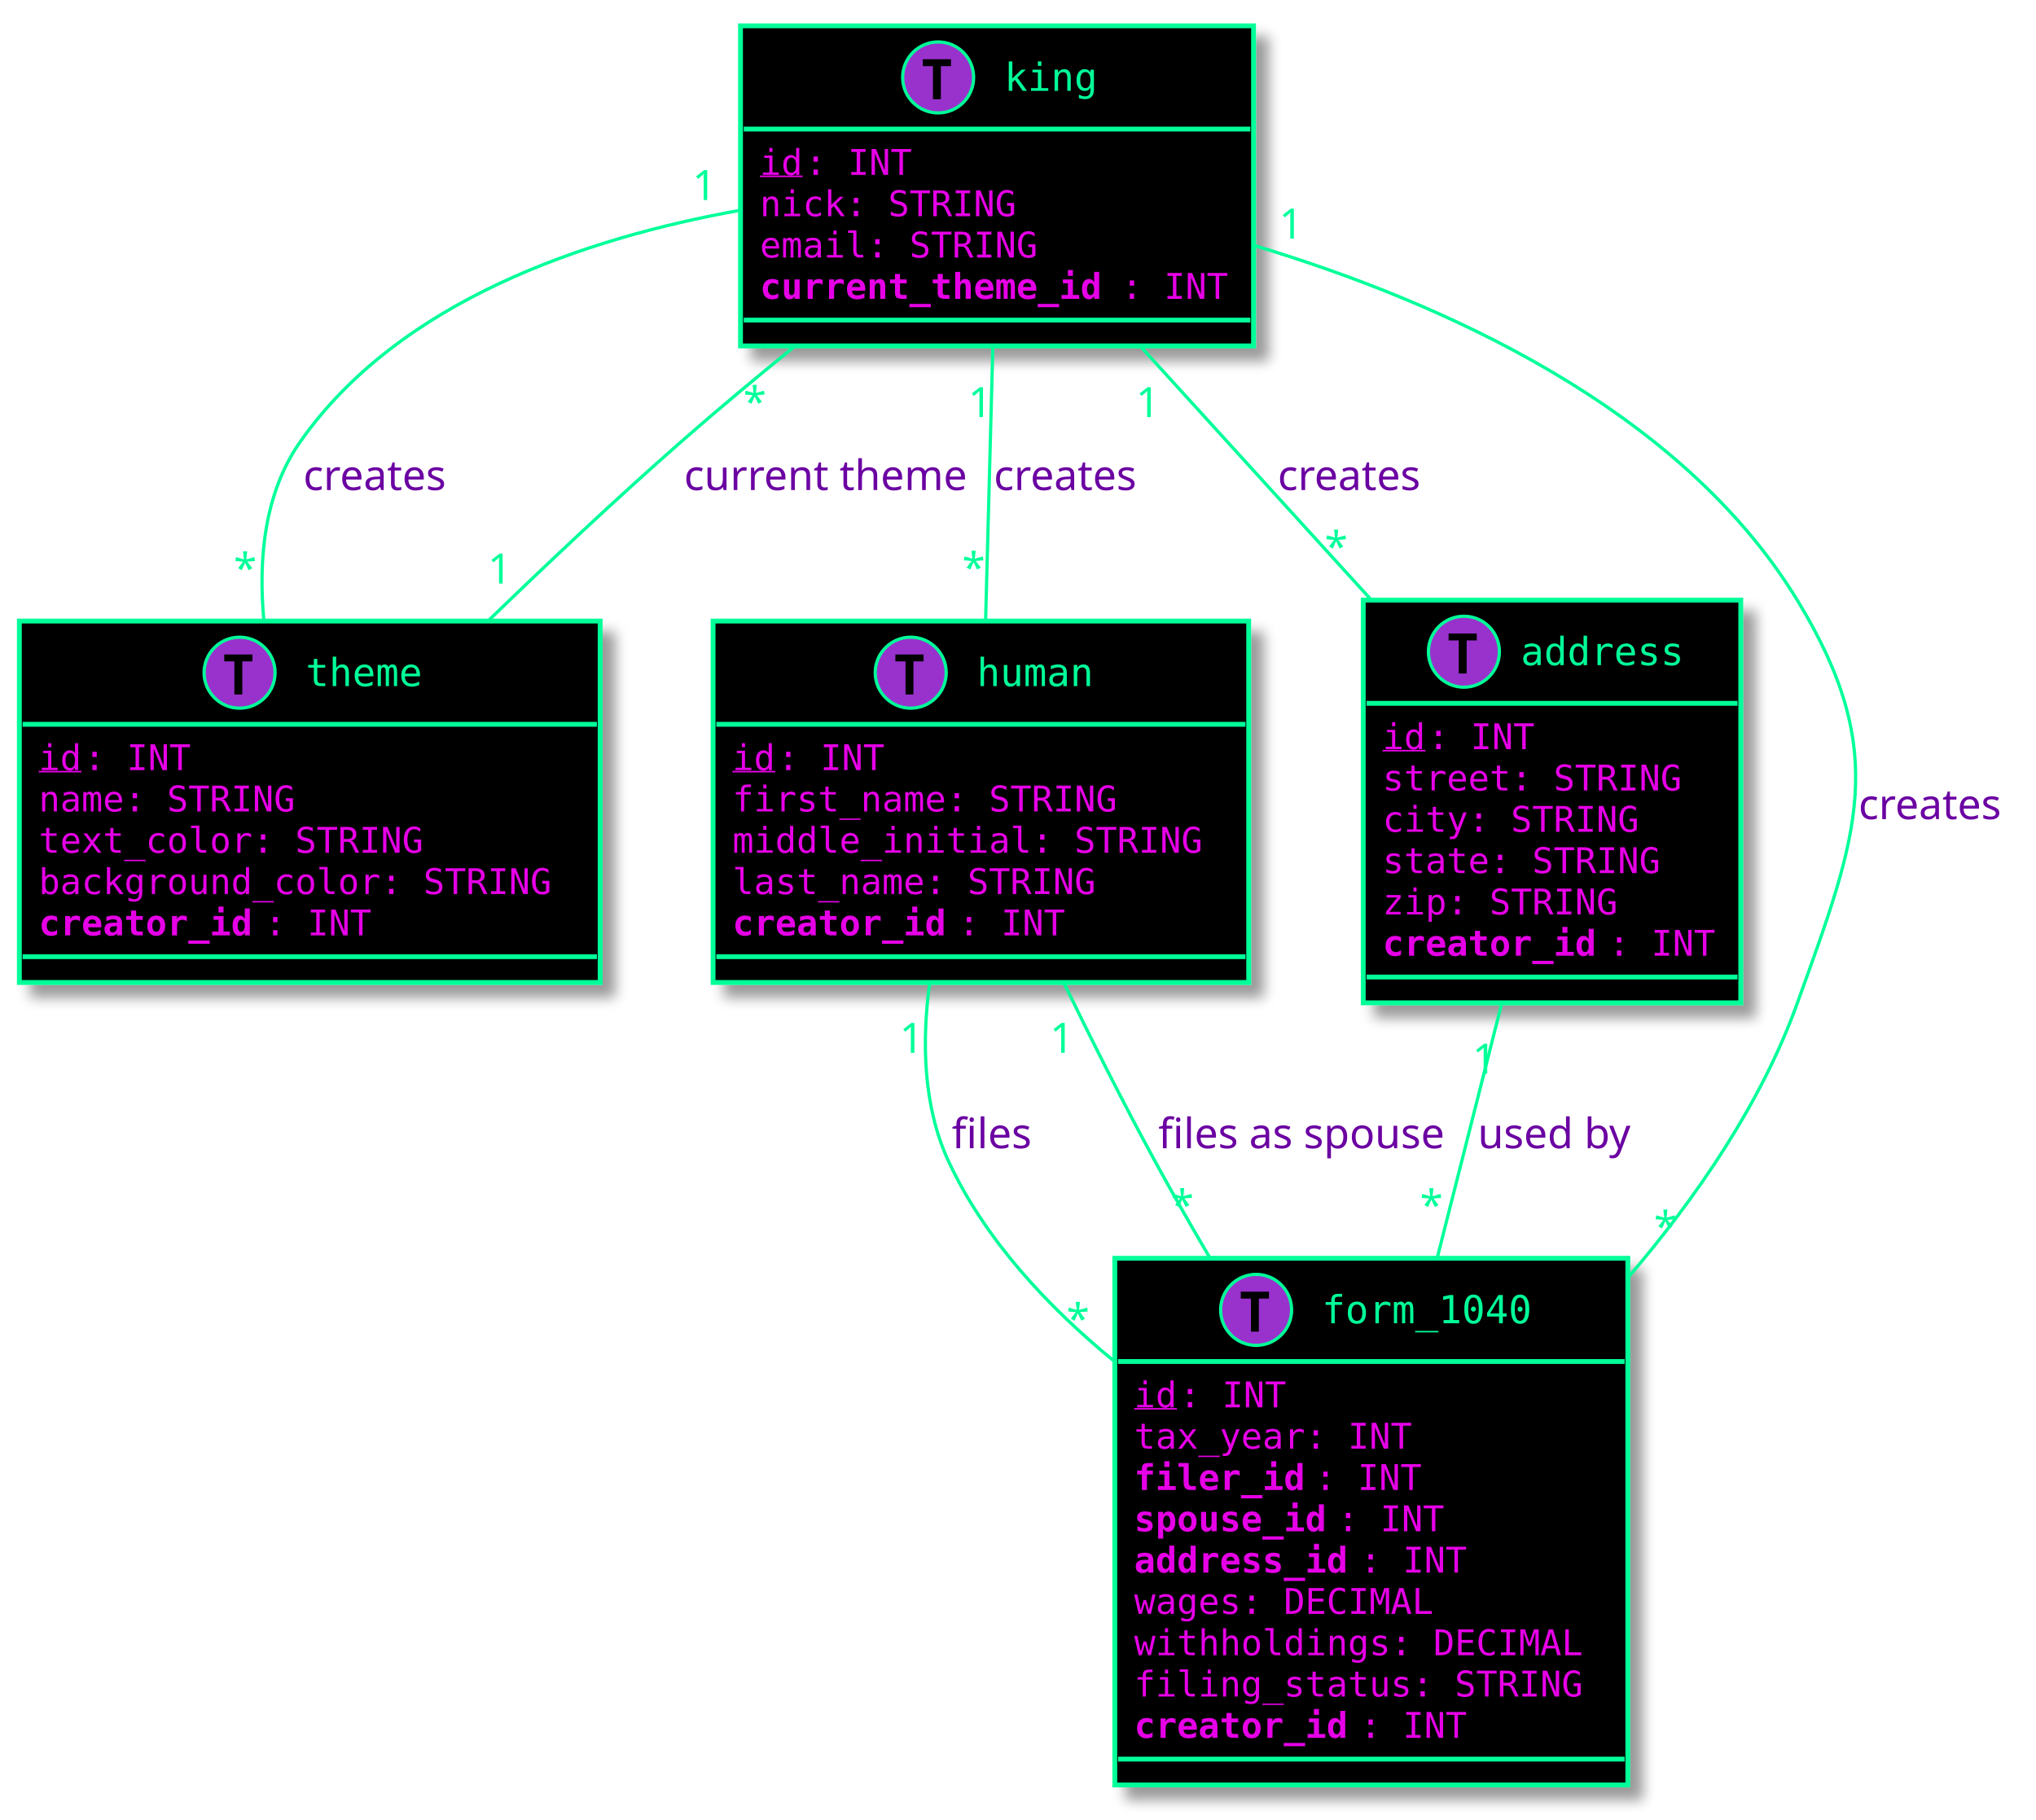
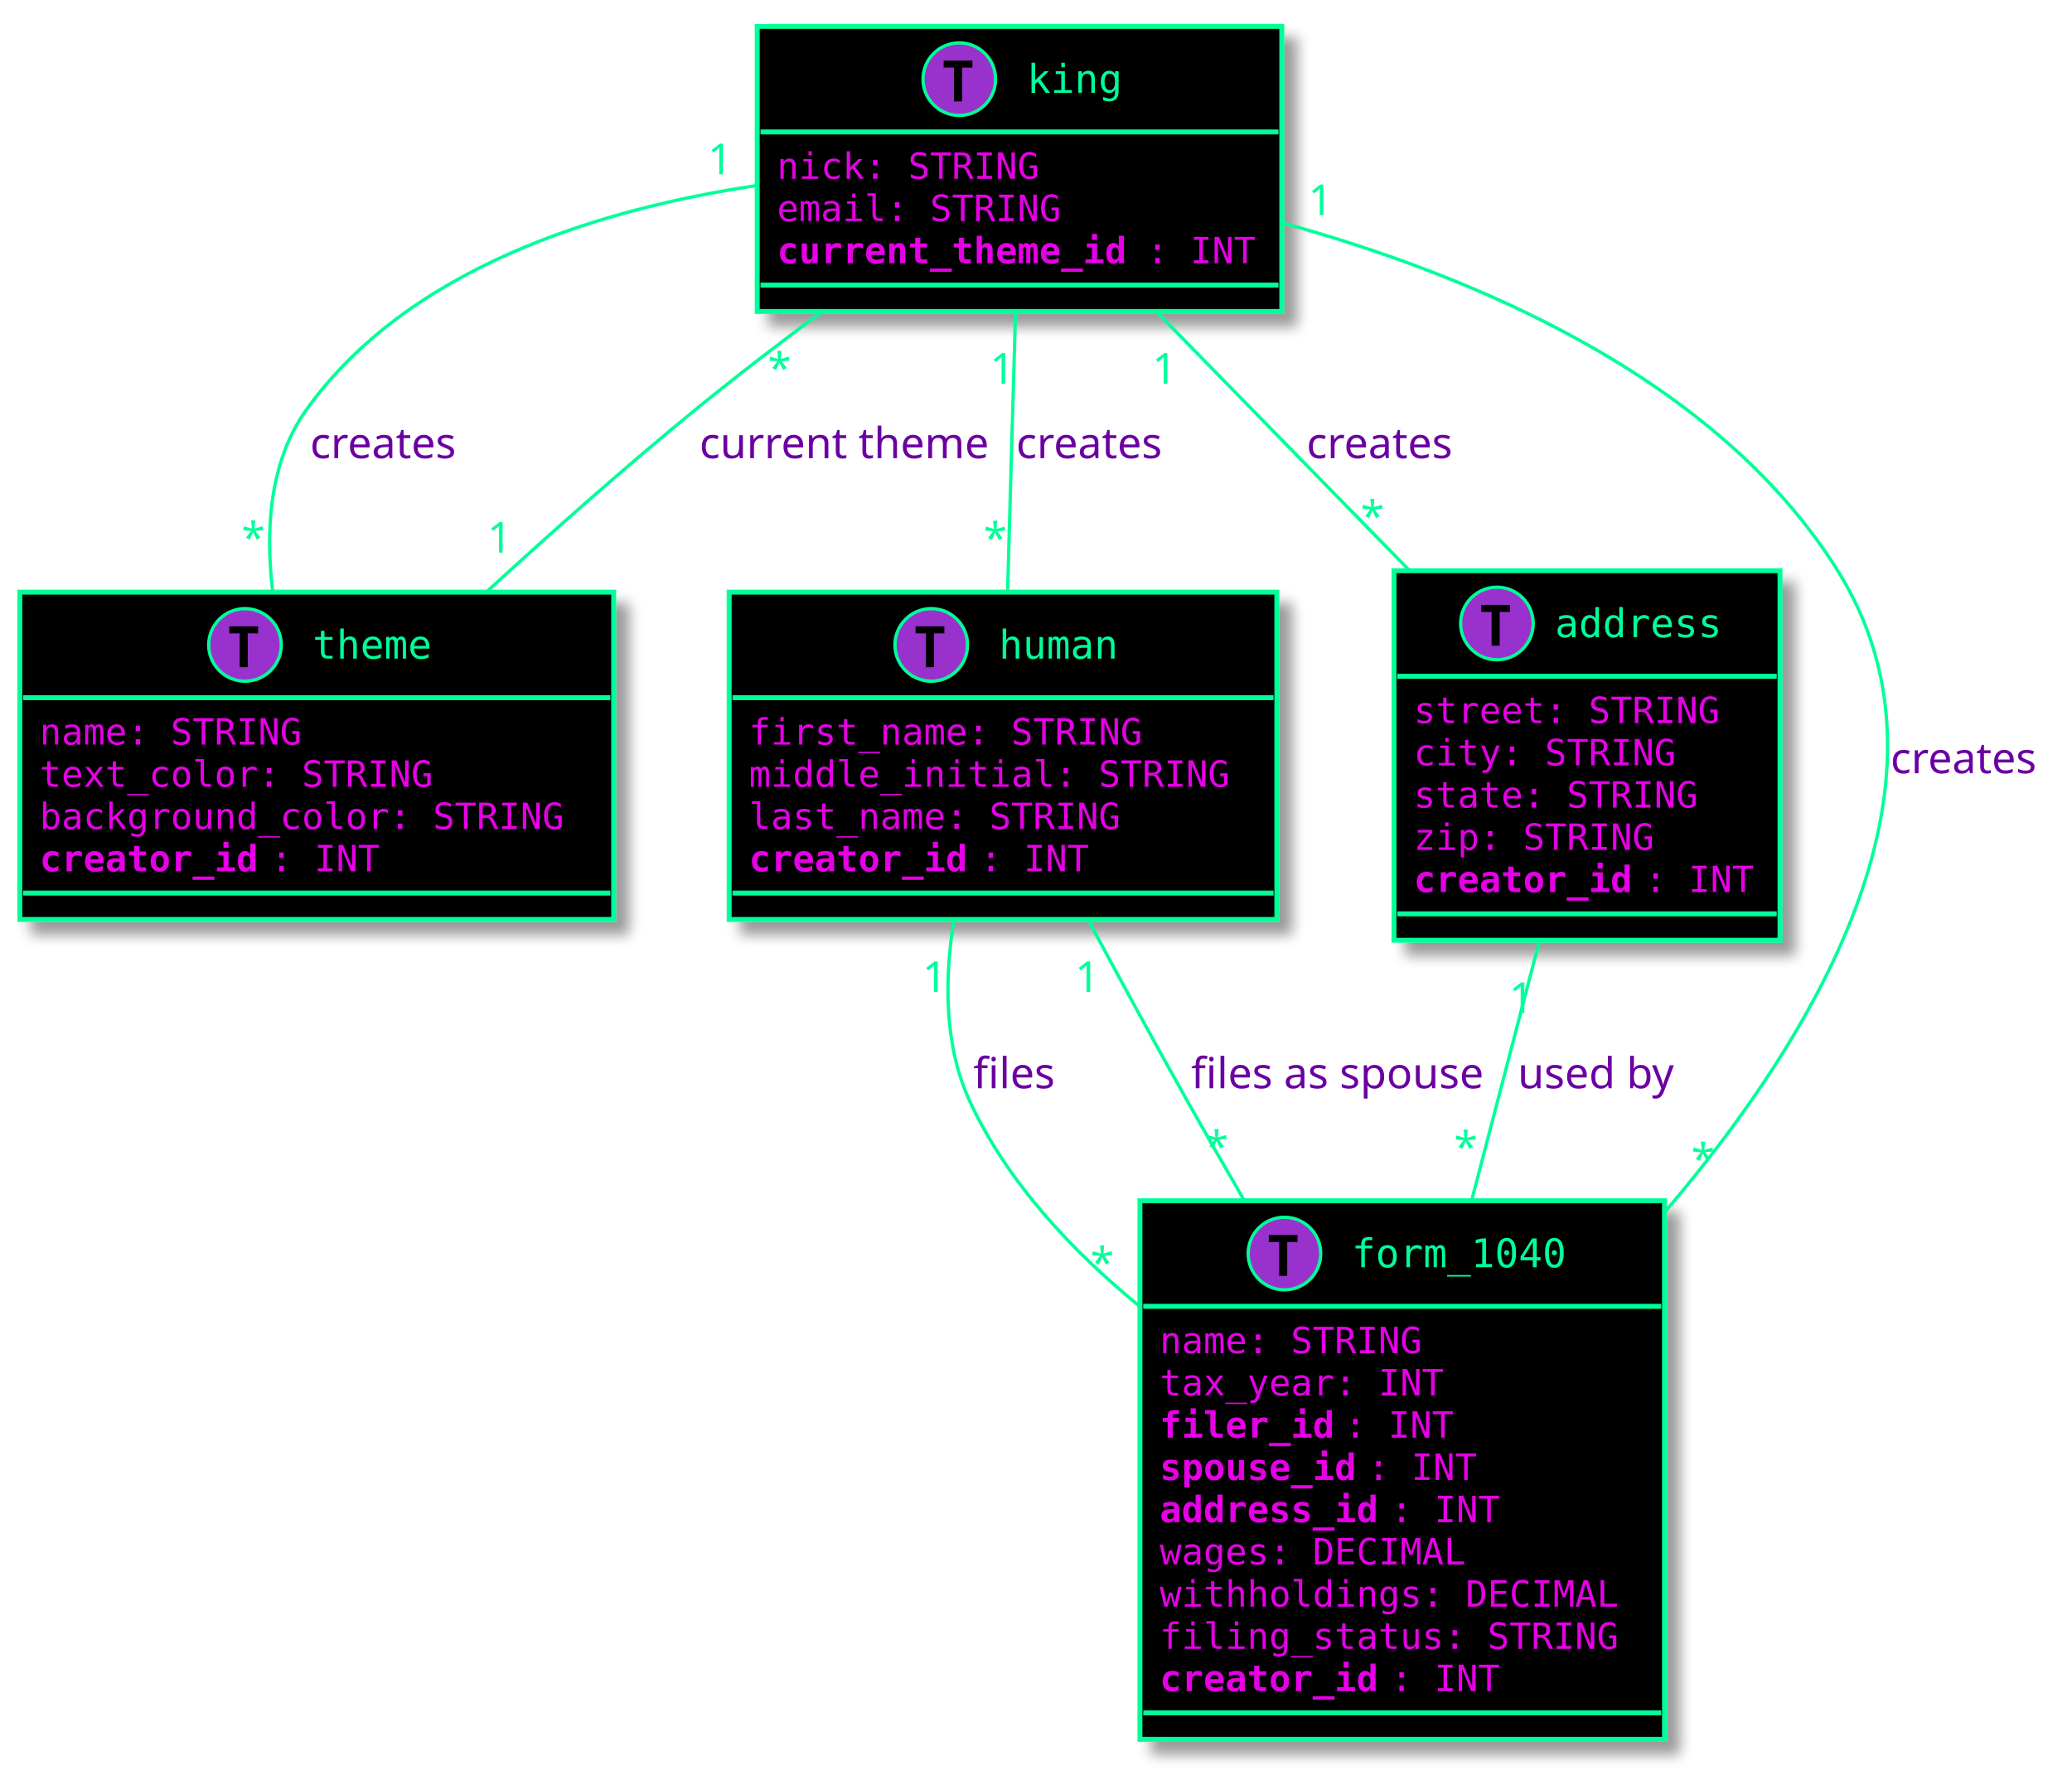
- <svg xmlns="http://www.w3.org/2000/svg" contentScriptType="application/ecmascript" contentStyleType="text/css" height="564px" preserveAspectRatio="none" style="width:631px;height:564px;background:#000000;" version="1.1" viewBox="0 0 631 564" width="631px" zoomAndPan="magnify">
+ <svg xmlns="http://www.w3.org/2000/svg" contentScriptType="application/ecmascript" contentStyleType="text/css" height="538px" preserveAspectRatio="none" style="width:628px;height:538px;background:#000000;" version="1.1" viewBox="0 0 628 538" width="628px" zoomAndPan="magnify">
  <defs>
-     <filter height="300%" id="frfcuwdhjshfm" width="300%" x="-1" y="-1">
+     <filter height="300%" id="f1j9jsbyw06819" width="300%" x="-1" y="-1">
      <feGaussianBlur result="blurOut" stdDeviation="2.0" />
      <feColorMatrix in="blurOut" result="blurOut2" type="matrix" values="0 0 0 0 0 0 0 0 0 0 0 0 0 0 0 0 0 0 .4 0" />
      <feOffset dx="4.0" dy="4.0" in="blurOut2" result="blurOut3" />
      <feBlend in="SourceGraphic" in2="blurOut3" mode="normal" />
    </filter>
  </defs>
  <g>
-     <rect fill="#000000" filter="url(#frfcuwdhjshfm)" height="99.219" id="king" style="stroke: #00FF99; stroke-width: 1.5;" width="159" x="229.5" y="8" />
+     <rect fill="#000000" filter="url(#f1j9jsbyw06819)" height="86.414" id="king" style="stroke: #00FF99; stroke-width: 1.5;" width="159" x="229.5" y="8" />
    <ellipse cx="290.75" cy="24" fill="#9932CC" rx="11" ry="11" style="stroke: #00FF99; stroke-width: 1.0;" />
    <path d="M291.594,30.75 L289.141,30.75 L289.141,20.5 L286,20.5 L286,18.359 L294.734,18.359 L294.734,20.5 L291.594,20.5 L291.594,30.75 Z " />
    <text fill="#00FF99" font-family="DejaVu Sans Mono" font-size="12" lengthAdjust="spacingAndGlyphs" textLength="28" x="311.25" y="28.154">king</text>
    <line style="stroke: #00FF99; stroke-width: 1.5;" x1="230.5" x2="387.5" y1="40" y2="40" />
-     <text fill="#E600E6" font-family="DejaVu Sans Mono" font-size="11" lengthAdjust="spacingAndGlyphs" text-decoration="underline" textLength="14" x="235.5" y="54.21">id</text>
-     <text fill="#E600E6" font-family="DejaVu Sans Mono" font-size="11" lengthAdjust="spacingAndGlyphs" textLength="35" x="249.5" y="54.21">: INT</text>
-     <text fill="#E600E6" font-family="DejaVu Sans Mono" font-size="11" lengthAdjust="spacingAndGlyphs" textLength="84" x="235.5" y="67.015">nick: STRING</text>
-     <text fill="#E600E6" font-family="DejaVu Sans Mono" font-size="11" lengthAdjust="spacingAndGlyphs" textLength="91" x="235.5" y="79.82">email: STRING</text>
-     <text fill="#E600E6" font-family="DejaVu Sans Mono" font-size="11" font-weight="bold" lengthAdjust="spacingAndGlyphs" textLength="112" x="235.5" y="92.624">current_theme_id</text>
-     <text fill="#E600E6" font-family="DejaVu Sans Mono" font-size="11" lengthAdjust="spacingAndGlyphs" textLength="35" x="347.5" y="92.624">: INT</text>
-     <line style="stroke: #00FF99; stroke-width: 1.5;" x1="230.5" x2="387.5" y1="99.219" y2="99.219" />
-     <rect fill="#000000" filter="url(#frfcuwdhjshfm)" height="112.023" id="theme" style="stroke: #00FF99; stroke-width: 1.5;" width="180" x="6" y="192.5" />
-     <ellipse cx="74.25" cy="208.5" fill="#9932CC" rx="11" ry="11" style="stroke: #00FF99; stroke-width: 1.0;" />
-     <path d="M75.094,215.25 L72.641,215.25 L72.641,205 L69.5,205 L69.5,202.859 L78.234,202.859 L78.234,205 L75.094,205 L75.094,215.25 Z " />
-     <text fill="#00FF99" font-family="DejaVu Sans Mono" font-size="12" lengthAdjust="spacingAndGlyphs" textLength="35" x="94.75" y="212.654">theme</text>
-     <line style="stroke: #00FF99; stroke-width: 1.5;" x1="7" x2="185" y1="224.5" y2="224.5" />
-     <text fill="#E600E6" font-family="DejaVu Sans Mono" font-size="11" lengthAdjust="spacingAndGlyphs" text-decoration="underline" textLength="14" x="12" y="238.71">id</text>
-     <text fill="#E600E6" font-family="DejaVu Sans Mono" font-size="11" lengthAdjust="spacingAndGlyphs" textLength="35" x="26" y="238.71">: INT</text>
-     <text fill="#E600E6" font-family="DejaVu Sans Mono" font-size="11" lengthAdjust="spacingAndGlyphs" textLength="84" x="12" y="251.515">name: STRING</text>
-     <text fill="#E600E6" font-family="DejaVu Sans Mono" font-size="11" lengthAdjust="spacingAndGlyphs" textLength="126" x="12" y="264.32">text_color: STRING</text>
-     <text fill="#E600E6" font-family="DejaVu Sans Mono" font-size="11" lengthAdjust="spacingAndGlyphs" textLength="168" x="12" y="277.125">background_color: STRING</text>
-     <text fill="#E600E6" font-family="DejaVu Sans Mono" font-size="11" font-weight="bold" lengthAdjust="spacingAndGlyphs" textLength="70" x="12" y="289.929">creator_id</text>
-     <text fill="#E600E6" font-family="DejaVu Sans Mono" font-size="11" lengthAdjust="spacingAndGlyphs" textLength="35" x="82" y="289.929">: INT</text>
-     <line style="stroke: #00FF99; stroke-width: 1.5;" x1="7" x2="185" y1="296.523" y2="296.523" />
-     <rect fill="#000000" filter="url(#frfcuwdhjshfm)" height="112.023" id="human" style="stroke: #00FF99; stroke-width: 1.5;" width="166" x="221" y="192.5" />
-     <ellipse cx="282.25" cy="208.5" fill="#9932CC" rx="11" ry="11" style="stroke: #00FF99; stroke-width: 1.0;" />
-     <path d="M283.094,215.25 L280.641,215.25 L280.641,205 L277.5,205 L277.5,202.859 L286.234,202.859 L286.234,205 L283.094,205 L283.094,215.25 Z " />
-     <text fill="#00FF99" font-family="DejaVu Sans Mono" font-size="12" lengthAdjust="spacingAndGlyphs" textLength="35" x="302.75" y="212.654">human</text>
-     <line style="stroke: #00FF99; stroke-width: 1.5;" x1="222" x2="386" y1="224.5" y2="224.5" />
-     <text fill="#E600E6" font-family="DejaVu Sans Mono" font-size="11" lengthAdjust="spacingAndGlyphs" text-decoration="underline" textLength="14" x="227" y="238.71">id</text>
-     <text fill="#E600E6" font-family="DejaVu Sans Mono" font-size="11" lengthAdjust="spacingAndGlyphs" textLength="35" x="241" y="238.71">: INT</text>
-     <text fill="#E600E6" font-family="DejaVu Sans Mono" font-size="11" lengthAdjust="spacingAndGlyphs" textLength="126" x="227" y="251.515">first_name: STRING</text>
-     <text fill="#E600E6" font-family="DejaVu Sans Mono" font-size="11" lengthAdjust="spacingAndGlyphs" textLength="154" x="227" y="264.32">middle_initial: STRING</text>
-     <text fill="#E600E6" font-family="DejaVu Sans Mono" font-size="11" lengthAdjust="spacingAndGlyphs" textLength="119" x="227" y="277.125">last_name: STRING</text>
-     <text fill="#E600E6" font-family="DejaVu Sans Mono" font-size="11" font-weight="bold" lengthAdjust="spacingAndGlyphs" textLength="70" x="227" y="289.929">creator_id</text>
-     <text fill="#E600E6" font-family="DejaVu Sans Mono" font-size="11" lengthAdjust="spacingAndGlyphs" textLength="35" x="297" y="289.929">: INT</text>
-     <line style="stroke: #00FF99; stroke-width: 1.5;" x1="222" x2="386" y1="296.523" y2="296.523" />
-     <rect fill="#000000" filter="url(#frfcuwdhjshfm)" height="124.828" id="address" style="stroke: #00FF99; stroke-width: 1.5;" width="117" x="422.5" y="186" />
-     <ellipse cx="453.7" cy="202" fill="#9932CC" rx="11" ry="11" style="stroke: #00FF99; stroke-width: 1.0;" />
-     <path d="M454.544,208.75 L452.091,208.75 L452.091,198.5 L448.95,198.5 L448.95,196.359 L457.684,196.359 L457.684,198.5 L454.544,198.5 L454.544,208.75 Z " />
-     <text fill="#00FF99" font-family="DejaVu Sans Mono" font-size="12" lengthAdjust="spacingAndGlyphs" textLength="49" x="471.3" y="206.154">address</text>
-     <line style="stroke: #00FF99; stroke-width: 1.5;" x1="423.5" x2="538.5" y1="218" y2="218" />
-     <text fill="#E600E6" font-family="DejaVu Sans Mono" font-size="11" lengthAdjust="spacingAndGlyphs" text-decoration="underline" textLength="14" x="428.5" y="232.21">id</text>
-     <text fill="#E600E6" font-family="DejaVu Sans Mono" font-size="11" lengthAdjust="spacingAndGlyphs" textLength="35" x="442.5" y="232.21">: INT</text>
-     <text fill="#E600E6" font-family="DejaVu Sans Mono" font-size="11" lengthAdjust="spacingAndGlyphs" textLength="98" x="428.5" y="245.015">street: STRING</text>
-     <text fill="#E600E6" font-family="DejaVu Sans Mono" font-size="11" lengthAdjust="spacingAndGlyphs" textLength="84" x="428.5" y="257.82">city: STRING</text>
-     <text fill="#E600E6" font-family="DejaVu Sans Mono" font-size="11" lengthAdjust="spacingAndGlyphs" textLength="91" x="428.5" y="270.625">state: STRING</text>
-     <text fill="#E600E6" font-family="DejaVu Sans Mono" font-size="11" lengthAdjust="spacingAndGlyphs" textLength="77" x="428.5" y="283.429">zip: STRING</text>
-     <text fill="#E600E6" font-family="DejaVu Sans Mono" font-size="11" font-weight="bold" lengthAdjust="spacingAndGlyphs" textLength="70" x="428.5" y="296.234">creator_id</text>
-     <text fill="#E600E6" font-family="DejaVu Sans Mono" font-size="11" lengthAdjust="spacingAndGlyphs" textLength="35" x="498.5" y="296.234">: INT</text>
-     <line style="stroke: #00FF99; stroke-width: 1.5;" x1="423.5" x2="538.5" y1="302.828" y2="302.828" />
-     <rect fill="#000000" filter="url(#frfcuwdhjshfm)" height="163.242" id="form_1040" style="stroke: #00FF99; stroke-width: 1.5;" width="159" x="345.5" y="390" />
-     <ellipse cx="389.3" cy="406" fill="#9932CC" rx="11" ry="11" style="stroke: #00FF99; stroke-width: 1.0;" />
-     <path d="M390.144,412.75 L387.691,412.75 L387.691,402.5 L384.55,402.5 L384.55,400.359 L393.284,400.359 L393.284,402.5 L390.144,402.5 L390.144,412.75 Z " />
-     <text fill="#00FF99" font-family="DejaVu Sans Mono" font-size="12" lengthAdjust="spacingAndGlyphs" textLength="63" x="409.7" y="410.154">form_1040</text>
-     <line style="stroke: #00FF99; stroke-width: 1.5;" x1="346.5" x2="503.5" y1="422" y2="422" />
-     <text fill="#E600E6" font-family="DejaVu Sans Mono" font-size="11" lengthAdjust="spacingAndGlyphs" text-decoration="underline" textLength="14" x="351.5" y="436.21">id</text>
-     <text fill="#E600E6" font-family="DejaVu Sans Mono" font-size="11" lengthAdjust="spacingAndGlyphs" textLength="35" x="365.5" y="436.21">: INT</text>
-     <text fill="#E600E6" font-family="DejaVu Sans Mono" font-size="11" lengthAdjust="spacingAndGlyphs" textLength="91" x="351.5" y="449.015">tax_year: INT</text>
-     <text fill="#E600E6" font-family="DejaVu Sans Mono" font-size="11" font-weight="bold" lengthAdjust="spacingAndGlyphs" textLength="56" x="351.5" y="461.82">filer_id</text>
-     <text fill="#E600E6" font-family="DejaVu Sans Mono" font-size="11" lengthAdjust="spacingAndGlyphs" textLength="35" x="407.5" y="461.82">: INT</text>
-     <text fill="#E600E6" font-family="DejaVu Sans Mono" font-size="11" font-weight="bold" lengthAdjust="spacingAndGlyphs" textLength="63" x="351.5" y="474.625">spouse_id</text>
-     <text fill="#E600E6" font-family="DejaVu Sans Mono" font-size="11" lengthAdjust="spacingAndGlyphs" textLength="35" x="414.5" y="474.625">: INT</text>
-     <text fill="#E600E6" font-family="DejaVu Sans Mono" font-size="11" font-weight="bold" lengthAdjust="spacingAndGlyphs" textLength="70" x="351.5" y="487.429">address_id</text>
-     <text fill="#E600E6" font-family="DejaVu Sans Mono" font-size="11" lengthAdjust="spacingAndGlyphs" textLength="35" x="421.5" y="487.429">: INT</text>
-     <text fill="#E600E6" font-family="DejaVu Sans Mono" font-size="11" lengthAdjust="spacingAndGlyphs" textLength="98" x="351.5" y="500.234">wages: DECIMAL</text>
-     <text fill="#E600E6" font-family="DejaVu Sans Mono" font-size="11" lengthAdjust="spacingAndGlyphs" textLength="147" x="351.5" y="513.039">withholdings: DECIMAL</text>
-     <text fill="#E600E6" font-family="DejaVu Sans Mono" font-size="11" lengthAdjust="spacingAndGlyphs" textLength="147" x="351.5" y="525.843">filing_status: STRING</text>
-     <text fill="#E600E6" font-family="DejaVu Sans Mono" font-size="11" font-weight="bold" lengthAdjust="spacingAndGlyphs" textLength="70" x="351.5" y="538.648">creator_id</text>
-     <text fill="#E600E6" font-family="DejaVu Sans Mono" font-size="11" lengthAdjust="spacingAndGlyphs" textLength="35" x="421.5" y="538.648">: INT</text>
-     <line style="stroke: #00FF99; stroke-width: 1.5;" x1="346.5" x2="503.5" y1="545.242" y2="545.242" />
-     <path d="M229.49,65.16 C181.42,73.76 123.68,93.21 93,137 C81.88,152.87 80,173.42 81.8,192.49 " fill="none" id="king-theme" style="stroke: #00FF99; stroke-width: 1.0;" />
-     <text fill="#6B00A2" font-family="sans-serif" font-size="13" lengthAdjust="spacingAndGlyphs" textLength="43" x="94" y="151.897">creates</text>
-     <text fill="#00FF99" font-family="sans-serif" font-size="13" lengthAdjust="spacingAndGlyphs" textLength="7" x="214.578" y="62">1</text>
-     <text fill="#00FF99" font-family="sans-serif" font-size="13" lengthAdjust="spacingAndGlyphs" textLength="7" x="72.422" y="180.764">*</text>
-     <path d="M151.5,192.23 C170.08,174.25 191.13,154.44 211,137 C222.3,127.08 234.63,116.8 246.62,107.08 " fill="none" id="theme-king" style="stroke: #00FF99; stroke-width: 1.0;" />
-     <text fill="#6B00A2" font-family="sans-serif" font-size="13" lengthAdjust="spacingAndGlyphs" textLength="86" x="212" y="151.897">current theme</text>
-     <text fill="#00FF99" font-family="sans-serif" font-size="13" lengthAdjust="spacingAndGlyphs" textLength="7" x="151.162" y="180.872">1</text>
-     <text fill="#00FF99" font-family="sans-serif" font-size="13" lengthAdjust="spacingAndGlyphs" textLength="7" x="230.356" y="129.179">*</text>
-     <path d="M307.71,107.17 C307.02,133.2 306.17,165.36 305.46,192.31 " fill="none" id="king-human" style="stroke: #00FF99; stroke-width: 1.0;" />
-     <text fill="#6B00A2" font-family="sans-serif" font-size="13" lengthAdjust="spacingAndGlyphs" textLength="43" x="308" y="151.897">creates</text>
-     <text fill="#00FF99" font-family="sans-serif" font-size="13" lengthAdjust="spacingAndGlyphs" textLength="7" x="300.036" y="129.281">1</text>
-     <text fill="#00FF99" font-family="sans-serif" font-size="13" lengthAdjust="spacingAndGlyphs" textLength="7" x="298.186" y="180.56">*</text>
-     <path d="M353.29,107.17 C375.09,131.13 401.61,160.26 424.82,185.76 " fill="none" id="king-address" style="stroke: #00FF99; stroke-width: 1.0;" />
-     <text fill="#6B00A2" font-family="sans-serif" font-size="13" lengthAdjust="spacingAndGlyphs" textLength="43" x="396" y="151.897">creates</text>
-     <text fill="#00FF99" font-family="sans-serif" font-size="13" lengthAdjust="spacingAndGlyphs" textLength="7" x="352.026" y="129.281">1</text>
-     <text fill="#00FF99" font-family="sans-serif" font-size="13" lengthAdjust="spacingAndGlyphs" textLength="7" x="410.546" y="174.028">*</text>
-     <path d="M288.14,304.54 C285.65,322.88 286.08,342.97 294,360 C305.29,384.28 324.83,405.15 345.42,422 " fill="none" id="human-form_1040" style="stroke: #00FF99; stroke-width: 1.0;" />
-     <text fill="#6B00A2" font-family="sans-serif" font-size="13" lengthAdjust="spacingAndGlyphs" textLength="23" x="295" y="355.897">files</text>
-     <text fill="#00FF99" font-family="sans-serif" font-size="13" lengthAdjust="spacingAndGlyphs" textLength="7" x="278.781" y="326.344">1</text>
-     <text fill="#00FF99" font-family="sans-serif" font-size="13" lengthAdjust="spacingAndGlyphs" textLength="7" x="330.501" y="413.391">*</text>
-     <path d="M329.67,304.52 C338.34,322.39 348.28,342.2 358,360 C363.32,369.75 369.09,379.86 374.94,389.82 " fill="none" id="human-form_1040-1" style="stroke: #00FF99; stroke-width: 1.0;" />
-     <text fill="#6B00A2" font-family="sans-serif" font-size="13" lengthAdjust="spacingAndGlyphs" textLength="85" x="359" y="355.897">files as spouse</text>
-     <text fill="#00FF99" font-family="sans-serif" font-size="13" lengthAdjust="spacingAndGlyphs" textLength="7" x="325.372" y="326.322">1</text>
-     <text fill="#00FF99" font-family="sans-serif" font-size="13" lengthAdjust="spacingAndGlyphs" textLength="7" x="362.835" y="378.144">*</text>
-     <path d="M465.4,311.06 C459.22,335.46 452.03,363.84 445.44,389.84 " fill="none" id="address-form_1040" style="stroke: #00FF99; stroke-width: 1.0;" />
-     <text fill="#6B00A2" font-family="sans-serif" font-size="13" lengthAdjust="spacingAndGlyphs" textLength="47" x="458" y="355.897">used by</text>
-     <text fill="#00FF99" font-family="sans-serif" font-size="13" lengthAdjust="spacingAndGlyphs" textLength="7" x="456.311" y="332.777">1</text>
-     <text fill="#00FF99" font-family="sans-serif" font-size="13" lengthAdjust="spacingAndGlyphs" textLength="7" x="440.055" y="378.166">*</text>
-     <path d="M388.72,76.1 C446.5,93.48 520.62,126.39 557,186 C585.94,233.42 575.82,258.73 557,311 C545.86,341.94 525.82,371.14 504.66,395.89 " fill="none" id="king-form_1040" style="stroke: #00FF99; stroke-width: 1.0;" />
-     <text fill="#6B00A2" font-family="sans-serif" font-size="13" lengthAdjust="spacingAndGlyphs" textLength="43" x="576" y="253.897">creates</text>
-     <text fill="#00FF99" font-family="sans-serif" font-size="13" lengthAdjust="spacingAndGlyphs" textLength="7" x="396.392" y="73.951">1</text>
-     <text fill="#00FF99" font-family="sans-serif" font-size="13" lengthAdjust="spacingAndGlyphs" textLength="7" x="512.586" y="384.792">*</text>
+     <text fill="#E600E6" font-family="DejaVu Sans Mono" font-size="11" lengthAdjust="spacingAndGlyphs" textLength="84" x="235.5" y="54.21">nick: STRING</text>
+     <text fill="#E600E6" font-family="DejaVu Sans Mono" font-size="11" lengthAdjust="spacingAndGlyphs" textLength="91" x="235.5" y="67.015">email: STRING</text>
+     <text fill="#E600E6" font-family="DejaVu Sans Mono" font-size="11" font-weight="bold" lengthAdjust="spacingAndGlyphs" textLength="112" x="235.5" y="79.82">current_theme_id</text>
+     <text fill="#E600E6" font-family="DejaVu Sans Mono" font-size="11" lengthAdjust="spacingAndGlyphs" textLength="35" x="347.5" y="79.82">: INT</text>
+     <line style="stroke: #00FF99; stroke-width: 1.5;" x1="230.5" x2="387.5" y1="86.414" y2="86.414" />
+     <rect fill="#000000" filter="url(#f1j9jsbyw06819)" height="99.219" id="theme" style="stroke: #00FF99; stroke-width: 1.5;" width="180" x="6" y="179.5" />
+     <ellipse cx="74.25" cy="195.5" fill="#9932CC" rx="11" ry="11" style="stroke: #00FF99; stroke-width: 1.0;" />
+     <path d="M75.094,202.25 L72.641,202.25 L72.641,192 L69.5,192 L69.5,189.859 L78.234,189.859 L78.234,192 L75.094,192 L75.094,202.25 Z " />
+     <text fill="#00FF99" font-family="DejaVu Sans Mono" font-size="12" lengthAdjust="spacingAndGlyphs" textLength="35" x="94.75" y="199.654">theme</text>
+     <line style="stroke: #00FF99; stroke-width: 1.5;" x1="7" x2="185" y1="211.5" y2="211.5" />
+     <text fill="#E600E6" font-family="DejaVu Sans Mono" font-size="11" lengthAdjust="spacingAndGlyphs" textLength="84" x="12" y="225.71">name: STRING</text>
+     <text fill="#E600E6" font-family="DejaVu Sans Mono" font-size="11" lengthAdjust="spacingAndGlyphs" textLength="126" x="12" y="238.515">text_color: STRING</text>
+     <text fill="#E600E6" font-family="DejaVu Sans Mono" font-size="11" lengthAdjust="spacingAndGlyphs" textLength="168" x="12" y="251.32">background_color: STRING</text>
+     <text fill="#E600E6" font-family="DejaVu Sans Mono" font-size="11" font-weight="bold" lengthAdjust="spacingAndGlyphs" textLength="70" x="12" y="264.125">creator_id</text>
+     <text fill="#E600E6" font-family="DejaVu Sans Mono" font-size="11" lengthAdjust="spacingAndGlyphs" textLength="35" x="82" y="264.125">: INT</text>
+     <line style="stroke: #00FF99; stroke-width: 1.5;" x1="7" x2="185" y1="270.719" y2="270.719" />
+     <rect fill="#000000" filter="url(#f1j9jsbyw06819)" height="99.219" id="human" style="stroke: #00FF99; stroke-width: 1.5;" width="166" x="221" y="179.5" />
+     <ellipse cx="282.25" cy="195.5" fill="#9932CC" rx="11" ry="11" style="stroke: #00FF99; stroke-width: 1.0;" />
+     <path d="M283.094,202.25 L280.641,202.25 L280.641,192 L277.5,192 L277.5,189.859 L286.234,189.859 L286.234,192 L283.094,192 L283.094,202.25 Z " />
+     <text fill="#00FF99" font-family="DejaVu Sans Mono" font-size="12" lengthAdjust="spacingAndGlyphs" textLength="35" x="302.75" y="199.654">human</text>
+     <line style="stroke: #00FF99; stroke-width: 1.5;" x1="222" x2="386" y1="211.5" y2="211.5" />
+     <text fill="#E600E6" font-family="DejaVu Sans Mono" font-size="11" lengthAdjust="spacingAndGlyphs" textLength="126" x="227" y="225.71">first_name: STRING</text>
+     <text fill="#E600E6" font-family="DejaVu Sans Mono" font-size="11" lengthAdjust="spacingAndGlyphs" textLength="154" x="227" y="238.515">middle_initial: STRING</text>
+     <text fill="#E600E6" font-family="DejaVu Sans Mono" font-size="11" lengthAdjust="spacingAndGlyphs" textLength="119" x="227" y="251.32">last_name: STRING</text>
+     <text fill="#E600E6" font-family="DejaVu Sans Mono" font-size="11" font-weight="bold" lengthAdjust="spacingAndGlyphs" textLength="70" x="227" y="264.125">creator_id</text>
+     <text fill="#E600E6" font-family="DejaVu Sans Mono" font-size="11" lengthAdjust="spacingAndGlyphs" textLength="35" x="297" y="264.125">: INT</text>
+     <line style="stroke: #00FF99; stroke-width: 1.5;" x1="222" x2="386" y1="270.719" y2="270.719" />
+     <rect fill="#000000" filter="url(#f1j9jsbyw06819)" height="112.023" id="address" style="stroke: #00FF99; stroke-width: 1.5;" width="117" x="422.5" y="173" />
+     <ellipse cx="453.7" cy="189" fill="#9932CC" rx="11" ry="11" style="stroke: #00FF99; stroke-width: 1.0;" />
+     <path d="M454.544,195.75 L452.091,195.75 L452.091,185.5 L448.95,185.5 L448.95,183.359 L457.684,183.359 L457.684,185.5 L454.544,185.5 L454.544,195.75 Z " />
+     <text fill="#00FF99" font-family="DejaVu Sans Mono" font-size="12" lengthAdjust="spacingAndGlyphs" textLength="49" x="471.3" y="193.154">address</text>
+     <line style="stroke: #00FF99; stroke-width: 1.5;" x1="423.5" x2="538.5" y1="205" y2="205" />
+     <text fill="#E600E6" font-family="DejaVu Sans Mono" font-size="11" lengthAdjust="spacingAndGlyphs" textLength="98" x="428.5" y="219.21">street: STRING</text>
+     <text fill="#E600E6" font-family="DejaVu Sans Mono" font-size="11" lengthAdjust="spacingAndGlyphs" textLength="84" x="428.5" y="232.015">city: STRING</text>
+     <text fill="#E600E6" font-family="DejaVu Sans Mono" font-size="11" lengthAdjust="spacingAndGlyphs" textLength="91" x="428.5" y="244.82">state: STRING</text>
+     <text fill="#E600E6" font-family="DejaVu Sans Mono" font-size="11" lengthAdjust="spacingAndGlyphs" textLength="77" x="428.5" y="257.625">zip: STRING</text>
+     <text fill="#E600E6" font-family="DejaVu Sans Mono" font-size="11" font-weight="bold" lengthAdjust="spacingAndGlyphs" textLength="70" x="428.5" y="270.429">creator_id</text>
+     <text fill="#E600E6" font-family="DejaVu Sans Mono" font-size="11" lengthAdjust="spacingAndGlyphs" textLength="35" x="498.5" y="270.429">: INT</text>
+     <line style="stroke: #00FF99; stroke-width: 1.5;" x1="423.5" x2="538.5" y1="277.023" y2="277.023" />
+     <rect fill="#000000" filter="url(#f1j9jsbyw06819)" height="163.242" id="form_1040" style="stroke: #00FF99; stroke-width: 1.5;" width="159" x="345.5" y="364" />
+     <ellipse cx="389.3" cy="380" fill="#9932CC" rx="11" ry="11" style="stroke: #00FF99; stroke-width: 1.0;" />
+     <path d="M390.144,386.75 L387.691,386.75 L387.691,376.5 L384.55,376.5 L384.55,374.359 L393.284,374.359 L393.284,376.5 L390.144,376.5 L390.144,386.75 Z " />
+     <text fill="#00FF99" font-family="DejaVu Sans Mono" font-size="12" lengthAdjust="spacingAndGlyphs" textLength="63" x="409.7" y="384.154">form_1040</text>
+     <line style="stroke: #00FF99; stroke-width: 1.5;" x1="346.5" x2="503.5" y1="396" y2="396" />
+     <text fill="#E600E6" font-family="DejaVu Sans Mono" font-size="11" lengthAdjust="spacingAndGlyphs" textLength="84" x="351.5" y="410.21">name: STRING</text>
+     <text fill="#E600E6" font-family="DejaVu Sans Mono" font-size="11" lengthAdjust="spacingAndGlyphs" textLength="91" x="351.5" y="423.015">tax_year: INT</text>
+     <text fill="#E600E6" font-family="DejaVu Sans Mono" font-size="11" font-weight="bold" lengthAdjust="spacingAndGlyphs" textLength="56" x="351.5" y="435.82">filer_id</text>
+     <text fill="#E600E6" font-family="DejaVu Sans Mono" font-size="11" lengthAdjust="spacingAndGlyphs" textLength="35" x="407.5" y="435.82">: INT</text>
+     <text fill="#E600E6" font-family="DejaVu Sans Mono" font-size="11" font-weight="bold" lengthAdjust="spacingAndGlyphs" textLength="63" x="351.5" y="448.625">spouse_id</text>
+     <text fill="#E600E6" font-family="DejaVu Sans Mono" font-size="11" lengthAdjust="spacingAndGlyphs" textLength="35" x="414.5" y="448.625">: INT</text>
+     <text fill="#E600E6" font-family="DejaVu Sans Mono" font-size="11" font-weight="bold" lengthAdjust="spacingAndGlyphs" textLength="70" x="351.5" y="461.429">address_id</text>
+     <text fill="#E600E6" font-family="DejaVu Sans Mono" font-size="11" lengthAdjust="spacingAndGlyphs" textLength="35" x="421.5" y="461.429">: INT</text>
+     <text fill="#E600E6" font-family="DejaVu Sans Mono" font-size="11" lengthAdjust="spacingAndGlyphs" textLength="98" x="351.5" y="474.234">wages: DECIMAL</text>
+     <text fill="#E600E6" font-family="DejaVu Sans Mono" font-size="11" lengthAdjust="spacingAndGlyphs" textLength="147" x="351.5" y="487.039">withholdings: DECIMAL</text>
+     <text fill="#E600E6" font-family="DejaVu Sans Mono" font-size="11" lengthAdjust="spacingAndGlyphs" textLength="147" x="351.5" y="499.843">filing_status: STRING</text>
+     <text fill="#E600E6" font-family="DejaVu Sans Mono" font-size="11" font-weight="bold" lengthAdjust="spacingAndGlyphs" textLength="70" x="351.5" y="512.648">creator_id</text>
+     <text fill="#E600E6" font-family="DejaVu Sans Mono" font-size="11" lengthAdjust="spacingAndGlyphs" textLength="35" x="421.5" y="512.648">: INT</text>
+     <line style="stroke: #00FF99; stroke-width: 1.5;" x1="346.5" x2="503.5" y1="519.242" y2="519.242" />
+     <path d="M229.42,56.23 C181.49,63.38 123.91,81.11 93,124 C81.7,139.68 80.37,160.42 82.65,179.25 " fill="none" id="king-theme" style="stroke: #00FF99; stroke-width: 1.0;" />
+     <text fill="#6B00A2" font-family="sans-serif" font-size="13" lengthAdjust="spacingAndGlyphs" textLength="43" x="94" y="138.897">creates</text>
+     <text fill="#00FF99" font-family="sans-serif" font-size="13" lengthAdjust="spacingAndGlyphs" textLength="7" x="214.501" y="52.829">1</text>
+     <text fill="#00FF99" font-family="sans-serif" font-size="13" lengthAdjust="spacingAndGlyphs" textLength="7" x="73.175" y="167.627">*</text>
+     <path d="M147.4,179.48 C166.93,161.59 189.62,141.44 211,124 C223.27,113.99 236.76,103.66 249.7,94.07 " fill="none" id="theme-king" style="stroke: #00FF99; stroke-width: 1.0;" />
+     <text fill="#6B00A2" font-family="sans-serif" font-size="13" lengthAdjust="spacingAndGlyphs" textLength="86" x="212" y="138.897">current theme</text>
+     <text fill="#00FF99" font-family="sans-serif" font-size="13" lengthAdjust="spacingAndGlyphs" textLength="7" x="147.735" y="167.53">1</text>
+     <text fill="#00FF99" font-family="sans-serif" font-size="13" lengthAdjust="spacingAndGlyphs" textLength="7" x="232.691" y="116.209">*</text>
+     <path d="M307.8,94.16 C307.07,119.78 306.14,152.61 305.38,179.34 " fill="none" id="king-human" style="stroke: #00FF99; stroke-width: 1.0;" />
+     <text fill="#6B00A2" font-family="sans-serif" font-size="13" lengthAdjust="spacingAndGlyphs" textLength="43" x="308" y="138.897">creates</text>
+     <text fill="#00FF99" font-family="sans-serif" font-size="13" lengthAdjust="spacingAndGlyphs" textLength="7" x="300.051" y="116.314">1</text>
+     <text fill="#00FF99" font-family="sans-serif" font-size="13" lengthAdjust="spacingAndGlyphs" textLength="7" x="298.069" y="167.731">*</text>
+     <path d="M350.2,94.16 C373.26,117.75 402.27,147.44 427.12,172.86 " fill="none" id="king-address" style="stroke: #00FF99; stroke-width: 1.0;" />
+     <text fill="#6B00A2" font-family="sans-serif" font-size="13" lengthAdjust="spacingAndGlyphs" textLength="43" x="396" y="138.897">creates</text>
+     <text fill="#00FF99" font-family="sans-serif" font-size="13" lengthAdjust="spacingAndGlyphs" textLength="7" x="349.208" y="116.314">1</text>
+     <text fill="#00FF99" font-family="sans-serif" font-size="13" lengthAdjust="spacingAndGlyphs" textLength="7" x="412.41" y="161.117">*</text>
+     <path d="M289.16,278.62 C286.21,296.72 286.09,316.98 294,334 C305.29,358.28 324.83,379.15 345.42,396 " fill="none" id="human-form_1040" style="stroke: #00FF99; stroke-width: 1.0;" />
+     <text fill="#6B00A2" font-family="sans-serif" font-size="13" lengthAdjust="spacingAndGlyphs" textLength="23" x="295" y="329.897">files</text>
+     <text fill="#00FF99" font-family="sans-serif" font-size="13" lengthAdjust="spacingAndGlyphs" textLength="7" x="279.581" y="300.724">1</text>
+     <text fill="#00FF99" font-family="sans-serif" font-size="13" lengthAdjust="spacingAndGlyphs" textLength="7" x="330.501" y="387.391">*</text>
+     <path d="M329.69,278.62 C339.09,296.16 349.89,316.04 360,334 C365.46,343.7 371.27,353.82 377.08,363.84 " fill="none" id="human-form_1040-1" style="stroke: #00FF99; stroke-width: 1.0;" />
+     <text fill="#6B00A2" font-family="sans-serif" font-size="13" lengthAdjust="spacingAndGlyphs" textLength="85" x="361" y="329.897">files as spouse</text>
+     <text fill="#00FF99" font-family="sans-serif" font-size="13" lengthAdjust="spacingAndGlyphs" textLength="7" x="325.81" y="300.724">1</text>
+     <text fill="#00FF99" font-family="sans-serif" font-size="13" lengthAdjust="spacingAndGlyphs" textLength="7" x="365.179" y="352.166">*</text>
+     <path d="M466.58,285.24 C460.32,309.2 452.88,337.72 446.02,363.97 " fill="none" id="address-form_1040" style="stroke: #00FF99; stroke-width: 1.0;" />
+     <text fill="#6B00A2" font-family="sans-serif" font-size="13" lengthAdjust="spacingAndGlyphs" textLength="47" x="460" y="329.897">used by</text>
+     <text fill="#00FF99" font-family="sans-serif" font-size="13" lengthAdjust="spacingAndGlyphs" textLength="7" x="457.396" y="307.069">1</text>
+     <text fill="#00FF99" font-family="sans-serif" font-size="13" lengthAdjust="spacingAndGlyphs" textLength="7" x="440.69" y="352.308">*</text>
+     <path d="M388.58,67.54 C446.29,83.41 520.38,114.39 557,173 C596.16,235.67 552.14,311.67 504.68,367.3 " fill="none" id="king-form_1040" style="stroke: #00FF99; stroke-width: 1.0;" />
+     <text fill="#6B00A2" font-family="sans-serif" font-size="13" lengthAdjust="spacingAndGlyphs" textLength="43" x="573" y="234.397">creates</text>
+     <text fill="#00FF99" font-family="sans-serif" font-size="13" lengthAdjust="spacingAndGlyphs" textLength="7" x="396.499" y="65.217">1</text>
+     <text fill="#00FF99" font-family="sans-serif" font-size="13" lengthAdjust="spacingAndGlyphs" textLength="7" x="512.608" y="355.955">*</text>
  </g>
</svg>
